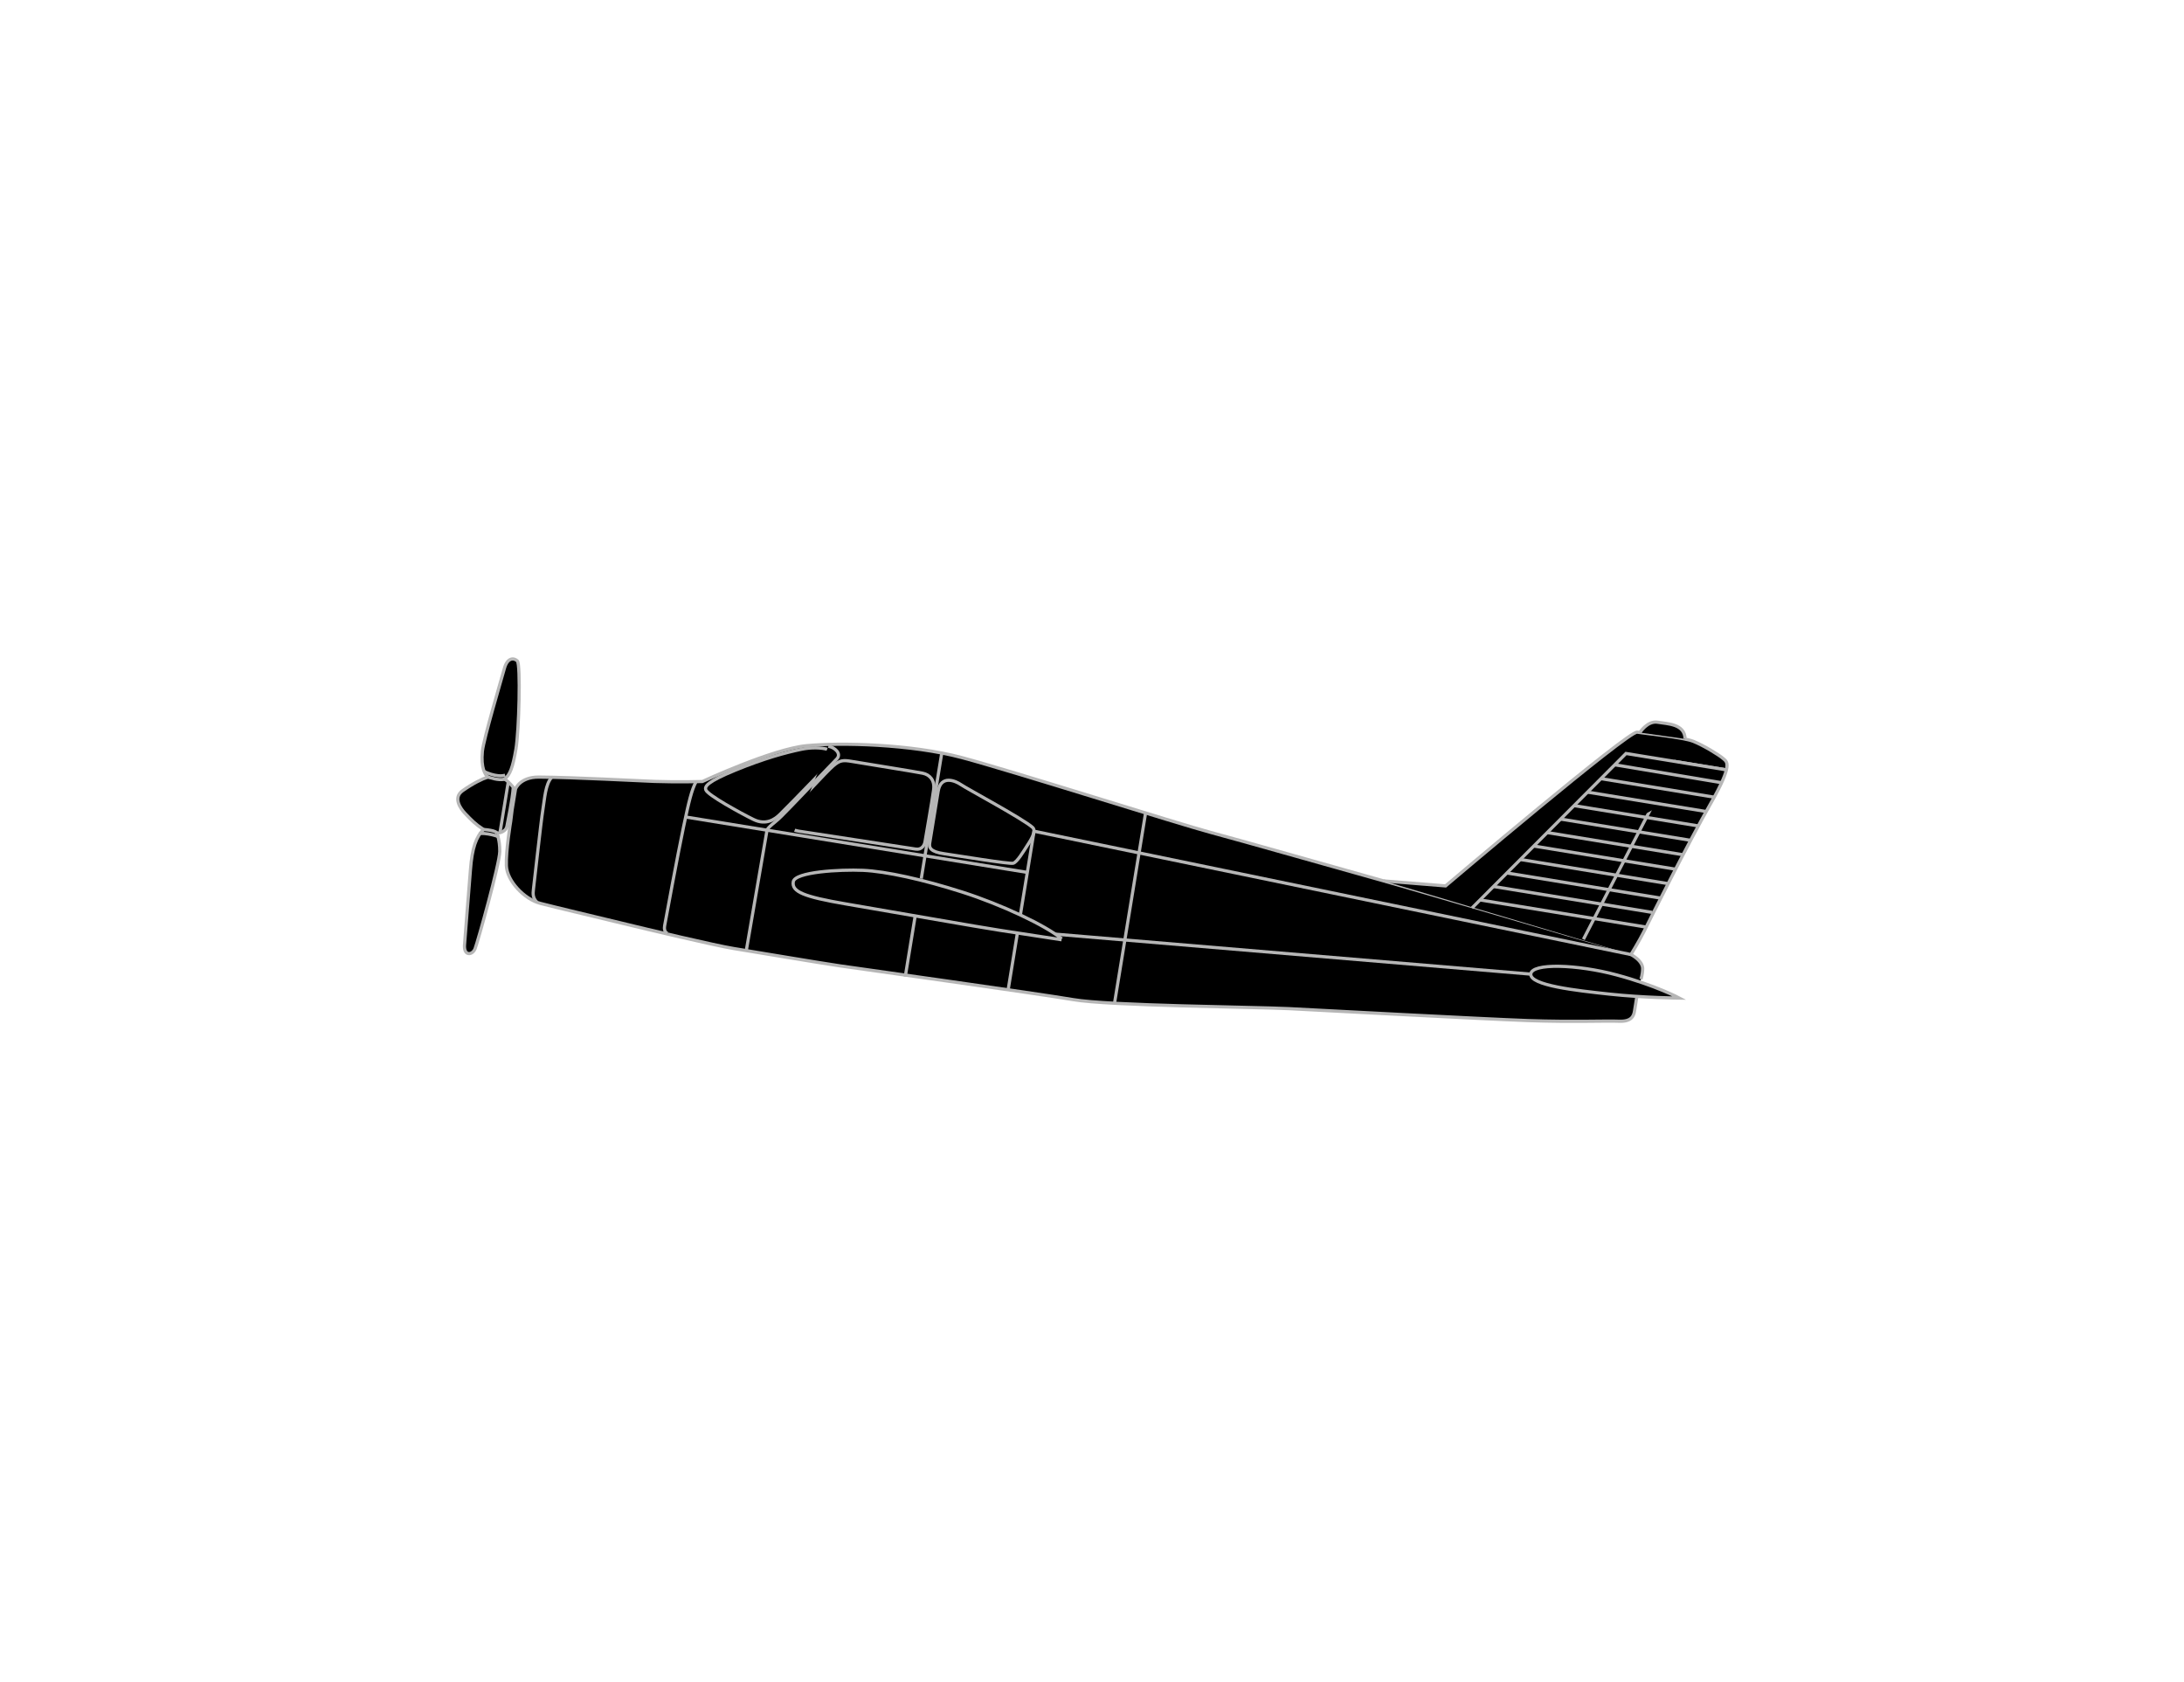
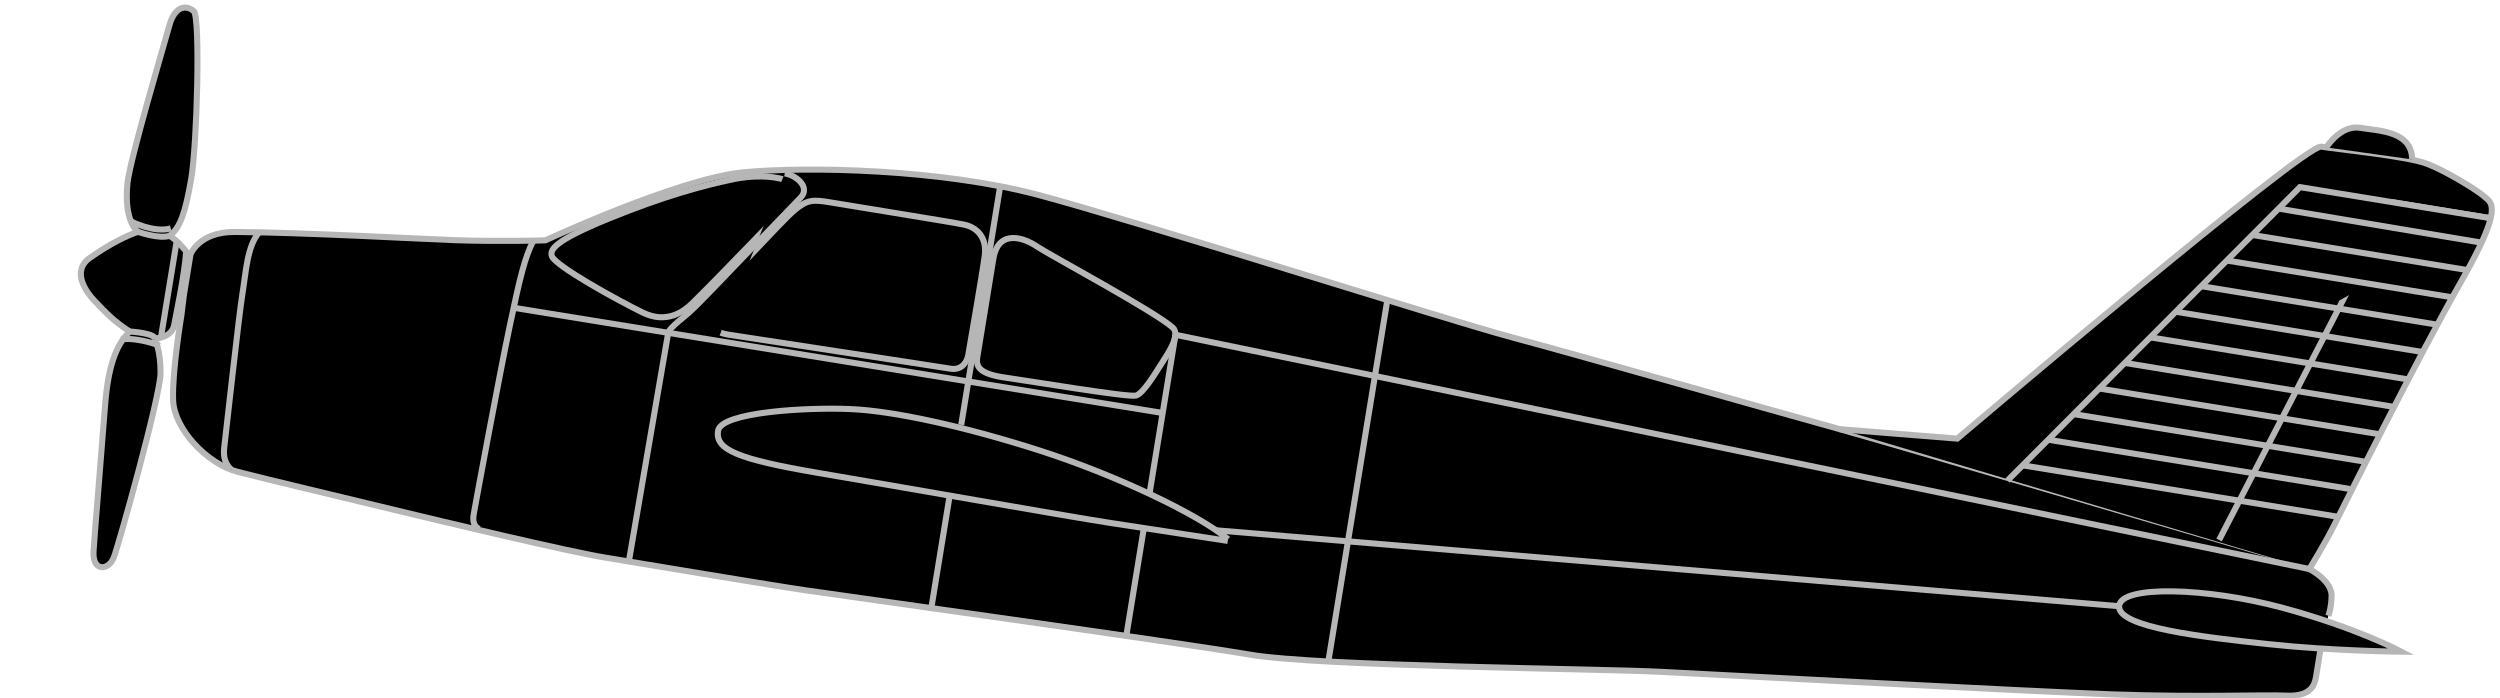
- <svg xmlns="http://www.w3.org/2000/svg" version="1.1" id="cessna-elevation" x="0px" y="0px" width="683.72px" height="526.39px" viewBox="0 0 683.72 526.39" enable-background="new 0 0 683.72 526.39" xml:space="preserve">
+ <svg xmlns="http://www.w3.org/2000/svg" version="1.1" id="cessna-elevation" x="0px" y="0px" width="412" height="115" viewBox="130 205 412 115" xml:space="preserve">
  <path fill="#000" stroke="#B6B6B6" stroke-miterlimit="10" d="M512.435,311.88c0,0-0.51,3.186-0.74,4.598c-0.231,1.411-0.839,3.337-4.864,3.165c-4.026-0.179-14.145,0.292-28.438-0.2c-14.3-0.506-64.62-3.219-74.867-3.736c-10.242-0.512-56.316-0.888-67.583-2.828c-11.265-1.935-67.699-9.795-73.07-10.58c-5.379-0.775-27.549-4.494-33.284-5.432c-5.737-0.936-26.64-5.894-34.996-7.935c-8.352-2.037-20.437-4.877-25.439-6.178c-4.996-1.295-10.438-7.012-10.625-11.769c-0.186-4.762,1.358-13.971,1.358-13.971l0.431-3.501l1.074-6.577c0,0,1.358-3.742,7.287-3.71c11.396,0.07,31.565,1.194,36.244,1.353c7.487,0.258,14.957,0.031,14.957,0.031s21.824-10.141,32.519-11.201c10.692-1.047,32.806-0.528,48.715,3.715c15.908,4.237,67.659,20.694,77.924,23.431c10.265,2.744,41.806,11.748,53.627,15.026c11.819,3.284,67.694,19.837,73.514,21.463c5.812,1.623,8.095,4.221,8.071,6.146c-0.026,1.923-0.536,3.289-0.536,3.289" />
  <path id="elevation-propeller" fill="#000" stroke="#B6B6B6" stroke-miterlimit="10" d="M160.682,246.436c0,0-1.526-1.931-2.742-2.579c1.703-1.26,2.577-3.617,3.567-9.345c0.977-5.725,1.526-26.587,0.444-27.64c-1.083-1.042-3.102-1.082-4.042,2.33c-0.95,3.422-6.511,22.146-6.897,25.949c-0.536,5.374,0.959,7.446,1.726,8.055c-1.778,0.581-4.667,1.988-7.938,4.3c-3.209,2.267-0.37,5.87,0.731,7.021c2.156,2.254,3.186,3.359,5.833,5.108c-2.308,2.271-3.587,5.844-4.084,12.599c-0.452,6.08-1.823,22.406-1.872,23.729c-0.137,3.354,2.516,3.008,3.323,0.962c0.848-2.165,7.701-26.671,7.727-30.412c0.031-3.816-0.958-5.717-0.958-5.717s2.828-0.079,3.204-2.231C158.899,257.432,160.425,250.35,160.682,246.436z" />
  <path id="elevation-wing" fill="#000" stroke="#B6B6B6" stroke-miterlimit="10" d="M332.387,293.861c-5.01-4.192-18.809-10.694-31.105-14.631c-12.289-3.936-23.938-6.509-31.121-6.816c-7.19-0.308-21.316,0.476-21.822,3.577c-0.505,3.106,3.183,4.669,16.443,6.936c17.156,2.922,41.582,7.238,48.164,8.246c19.394,2.97,19.394,2.97,19.394,2.97" />
  <path fill="#000" stroke="#B6B6B6" stroke-miterlimit="10" d="M433.176,275.729l19.378,1.558c0,0,57.249-48.563,59.975-48.119c2.725,0.443,14.32,1.567,17.582,2.871c3.262,1.305,8.166,4.328,9.348,5.389c1.18,1.061,3.217,1.588-3.946,14.125c-7.158,12.536-19.221,36.745-20.795,39.901c-1.576,3.154-4.143,7.322-4.143,7.322" />
  <path fill="#000" stroke="#B6B6B6" stroke-miterlimit="10" d="M525.774,312.404c0,0-7.441-3.977-19.757-7.278c-12.244-3.285-26.579-3.764-26.787-0.223c-0.199,3.537,14.112,5.121,24.644,6.253C514.4,312.296,525.774,312.404,525.774,312.404z" />
  <path fill="#000" stroke="#B6B6B6" stroke-miterlimit="10" d="M513.375,229.288c0,0,2.353-3.746,5.552-3.228c3.196,0.525,8.504,0.515,8.606,5.216" />
  <path fill="#000" stroke="#B6B6B6" stroke-miterlimit="10" d="M259.66,237.458l-16.252,16.747c0,0-3.475,2.944-7.052,1.208c-3.577-1.749-14.307-7.554-14.151-8.494c0.15-0.94,0.746-2.193,9.017-5.57c8.273-3.381,14.153-5.125,18.729-5.92C254.52,234.63,262.024,235.017,259.66,237.458z" />
  <path fill="#000" stroke="#B6B6B6" stroke-miterlimit="10" d="M265.527,239.32c4.712,0.696,20.32,3.223,22.369,3.654c2.057,0.434,3.41,1.623,3.086,4.17c-0.325,2.553-2.348,14.388-2.504,15.323c-0.15,0.942-0.688,2.464-3.402,1.941c-2.713-0.525-32.148-5.264-34.409-5.619c-2.259-0.352-4.646-2.286-2.582-4.271c2.059-1.975,11.104-11.888,13.016-13.503C263.001,239.392,263.92,239.085,265.527,239.32z" />
  <path fill="#000" stroke="#B6B6B6" stroke-miterlimit="10" d="M294.718,248.529c-0.247,1.504-2.195,13.442-2.409,14.755c-0.218,1.318-0.572,2.291,3.297,2.841c3.866,0.55,19.643,3.226,20.76,2.92c1.11-0.298,2.979-3.461,3.885-4.864c0.9-1.399,2.996-3.853,1.544-4.758c-2.947-1.833-19.438-11.583-21.089-12.718C299.059,245.569,295.487,243.83,294.718,248.529z" />
  <polyline fill="#000" stroke="#B6B6B6" stroke-miterlimit="10" points="540.052,240.902 524.447,238.354 495.704,293.995" />
  <polyline fill="#000" stroke="#B6B6B6" stroke-miterlimit="10" points="540.464,240.967 509.03,235.837 505.508,239.379 460.84,284.188" />
  <line fill="#000" stroke="#B6B6B6" stroke-miterlimit="10" x1="538.97" y1="244.992" x2="505.508" y2="239.379" />
  <line fill="#000" stroke="#B6B6B6" stroke-miterlimit="10" x1="536.652" y1="249.514" x2="501.18" y2="243.723" />
  <line fill="#000" stroke="#B6B6B6" stroke-miterlimit="10" x1="534.132" y1="254.005" x2="496.986" y2="247.938" />
  <line fill="#000" stroke="#B6B6B6" stroke-miterlimit="10" x1="531.665" y1="258.51" x2="492.788" y2="252.165" />
  <line fill="#000" stroke="#B6B6B6" stroke-miterlimit="10" x1="529.259" y1="263.019" x2="488.6" y2="256.38" />
  <line fill="#000" stroke="#B6B6B6" stroke-miterlimit="10" x1="526.885" y1="267.536" x2="484.397" y2="260.6" />
  <line fill="#000" stroke="#B6B6B6" stroke-miterlimit="10" x1="524.545" y1="272.06" x2="480.194" y2="264.815" />
  <line fill="#000" stroke="#B6B6B6" stroke-miterlimit="10" x1="522.221" y1="276.581" x2="476.001" y2="269.031" />
  <line fill="#000" stroke="#B6B6B6" stroke-miterlimit="10" x1="519.922" y1="281.116" x2="471.913" y2="273.274" />
  <line fill="#000" stroke="#B6B6B6" stroke-miterlimit="10" x1="517.251" y1="285.581" x2="467.608" y2="277.478" />
  <line fill="#000" stroke="#B6B6B6" stroke-miterlimit="10" x1="515.194" y1="290.152" x2="463.409" y2="281.698" />
  <path fill="#000" stroke="#B6B6B6" stroke-miterlimit="10" d="M152.738,243.205c0,0,3.498,1.242,5.202,0.651" />
  <path fill="#000" stroke="#B6B6B6" stroke-miterlimit="10" d="M151.363,259.634c0,0,4.57,0.239,4.233,1.418" />
  <line fill="#000" stroke="#B6B6B6" stroke-miterlimit="10" x1="159.156" y1="244.505" x2="156.564" y2="260.366" />
  <path fill="#000" stroke="#B6B6B6" stroke-miterlimit="10" d="M172.722,243.279c-1.983,2.188-2.18,6.534-2.774,10.167c-0.594,3.63-2.742,23.362-2.947,24.87c-0.199,1.51-0.191,2.787,1.101,4.097" />
  <path fill="#000" stroke="#B6B6B6" stroke-miterlimit="10" d="M217.899,244.655c-1.407,2.747-2.188,5.97-3.914,14.179c-1.73,8.211-5.557,28.842-5.924,30.945c-0.368,2.107,1.029,2.436,1.029,2.436" />
  <path fill="#000" stroke="#B6B6B6" stroke-miterlimit="10" d="M151.571,241.482c0,0,3.785,1.956,6.568,1.158" />
  <path fill="#000" stroke="#B6B6B6" stroke-miterlimit="10" d="M149.996,260.947c0,0,0.853-0.239,2.871,0.089c2.02,0.329,3.436,0.94,3.436,0.94" />
  <line fill="#000" stroke="#B6B6B6" stroke-miterlimit="10" x1="358.632" y1="254.455" x2="348.909" y2="314.01" />
  <line fill="#000" stroke="#B6B6B6" stroke-miterlimit="10" x1="288.408" y1="275.019" x2="294.839" y2="235.639" />
  <line fill="#000" stroke="#B6B6B6" stroke-miterlimit="10" x1="510.574" y1="298.775" x2="323.716" y2="260.17" />
  <path fill="#000" stroke="#B6B6B6" stroke-miterlimit="10" d="M293.698,247.668c-0.271,1.656-2.416,14.792-2.649,16.229c-0.236,1.452,0.266,2.717,4.525,3.319c4.253,0.605,20.405,3.304,21.626,2.974c1.222-0.331,3.28-3.815,4.273-5.355c0.99-1.531,3.103-4.628,1.824-5.818c-2.802-2.597-20.633-12.164-22.447-13.42C299.041,244.345,294.541,242.499,293.698,247.668z" />
  <path fill="#000" stroke="#B6B6B6" stroke-miterlimit="10" d="M266.814,238.349c5.174,0.875,19.801,3.2,22.06,3.67c2.259,0.472,3.771,2.242,3.422,5.051c-0.352,2.81-2.558,15.412-2.726,16.442c-0.174,1.039-1.004,2.56-2.916,2.25c-2.994-0.492-34.162-5.211-36.644-5.614c-4.229-0.688-4.993-4.203-2.719-6.382c2.267-2.174,11.489-12.289,13.584-14.068C262.97,237.914,263.91,237.853,266.814,238.349z" />
  <path fill="#000" stroke="#B6B6B6" stroke-miterlimit="10" d="M260.543,238.074c0,0-11.633,12.173-16.442,16.887c-1.442,1.411-4.244,3.465-8.179,1.548c-3.937-1.92-14.547-7.73-14.986-9.329c-0.281-1.007,0.234-2.422,9.337-6.142c9.101-3.718,15.604-5.462,20.596-6.51C256.907,233.254,263.81,234.776,260.543,238.074z" />
  <path fill="#000" stroke="#B6B6B6" stroke-miterlimit="10" d="M330.398,292.389c114.103,9.608,148.832,12.515,148.832,12.515" />
  <line fill="#000" stroke="#B6B6B6" stroke-miterlimit="10" x1="286.508" y1="286.668" x2="283.402" y2="305.698" />
  <polyline fill="#000" stroke="#B6B6B6" stroke-miterlimit="10" points="323.716,260.17 319.534,285.754 319.468,286.166 319.534,285.754" />
  <path fill="#000" stroke="#B6B6B6" stroke-miterlimit="10" d="M314.164,318.669" />
  <polyline fill="#000" stroke="#B6B6B6" stroke-miterlimit="10" points="318.5,292.087 315.611,309.798 315.611,309.798" />
  <path fill="#000" stroke="#B6B6B6" stroke-miterlimit="10" d="M323.716,260.17" />
  <path fill="#000" stroke="#B6B6B6" stroke-miterlimit="10" d="M234.909,297.781" />
  <path fill="#000" stroke="#B6B6B6" stroke-miterlimit="10" d="M259.318,233.579c2.018,0.329,4.236,2.319,2.632,3.976c-14.214,14.675-17.046,17.924-19.278,19.704c-2.668,2.117-2.558,2.622-2.558,2.622l-6.482,37.647" />
  <line fill="#000" stroke="#B6B6B6" stroke-miterlimit="10" x1="214.646" y1="255.723" x2="321.607" y2="273.062" />
  <path fill="#000" stroke="#B6B6B6" stroke-miterlimit="10" d="M284.032,312.754" />
</svg>
